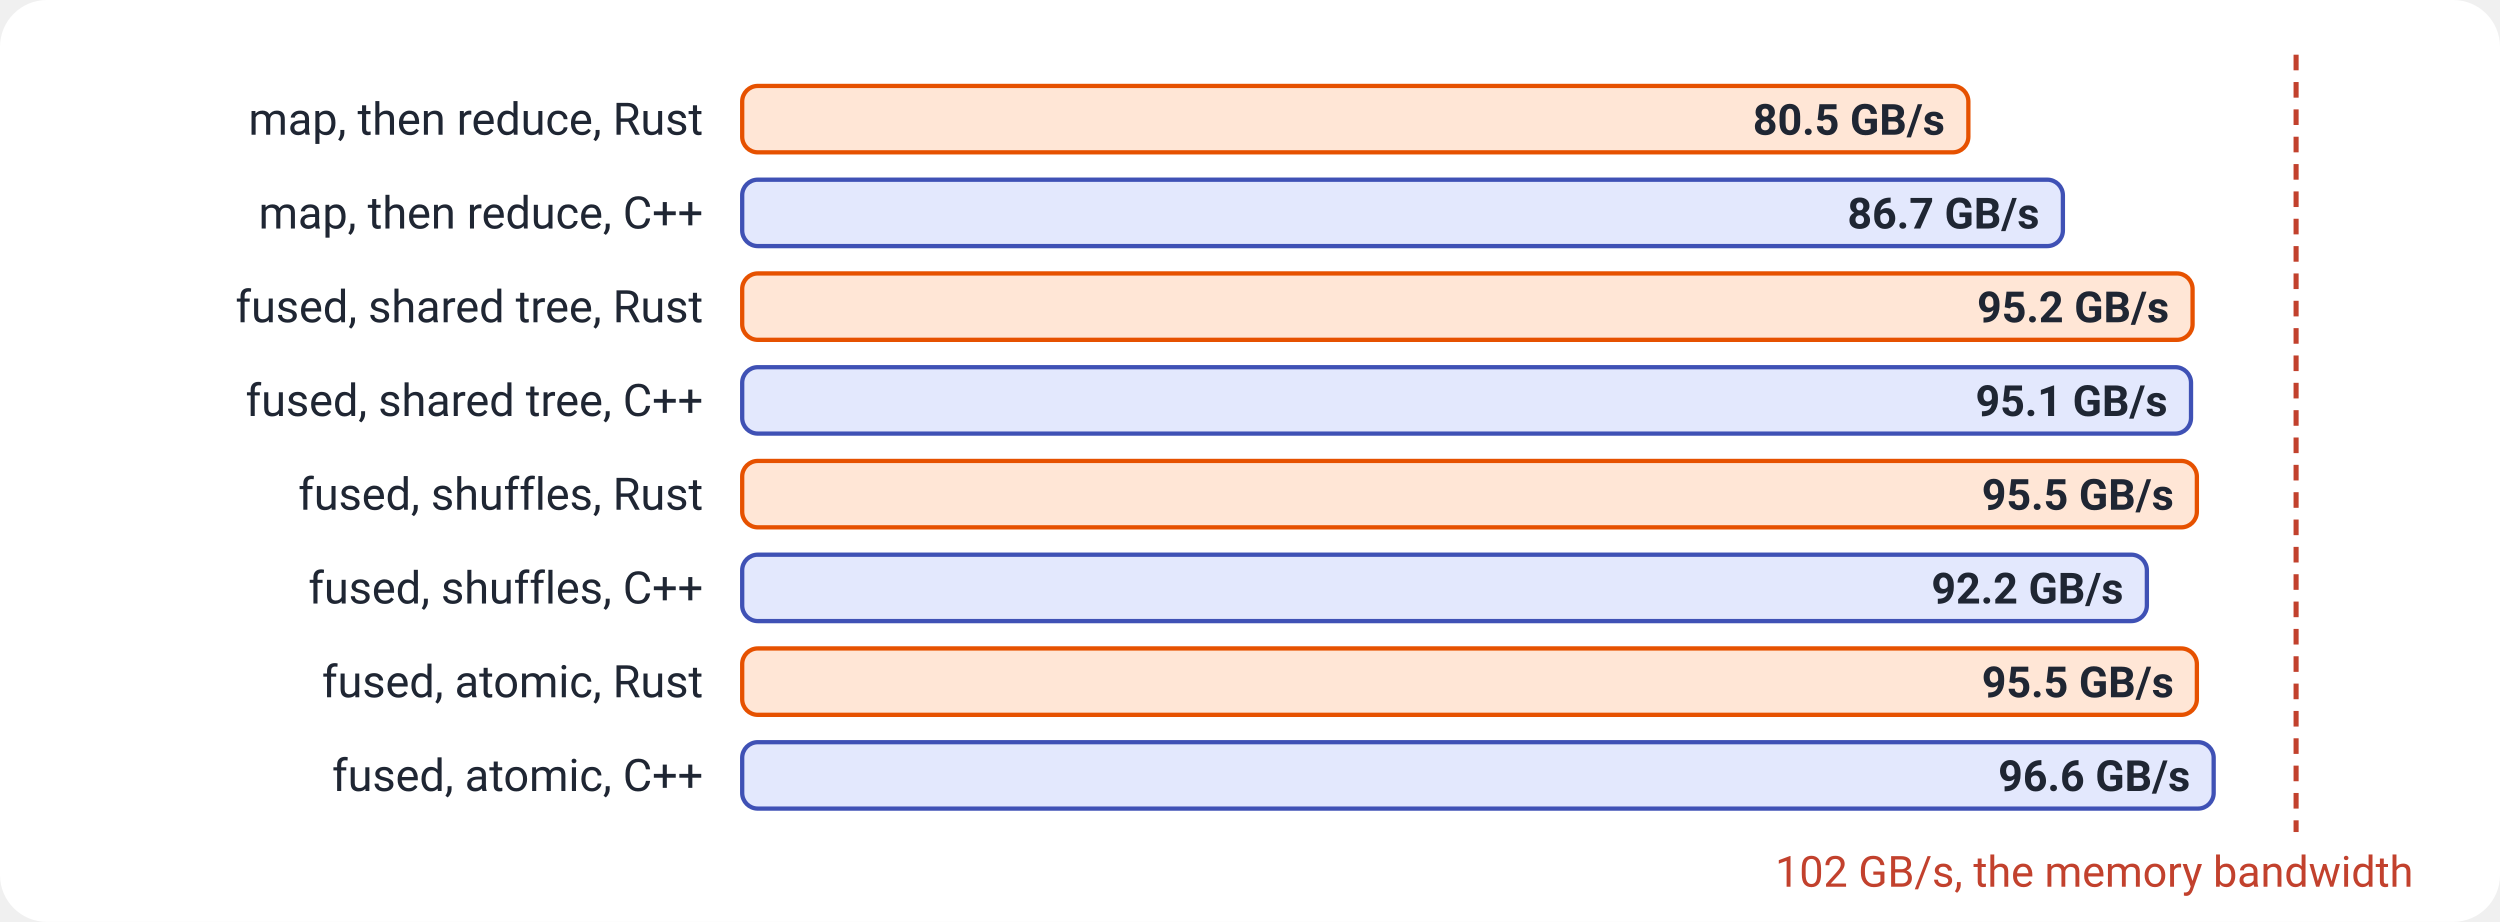
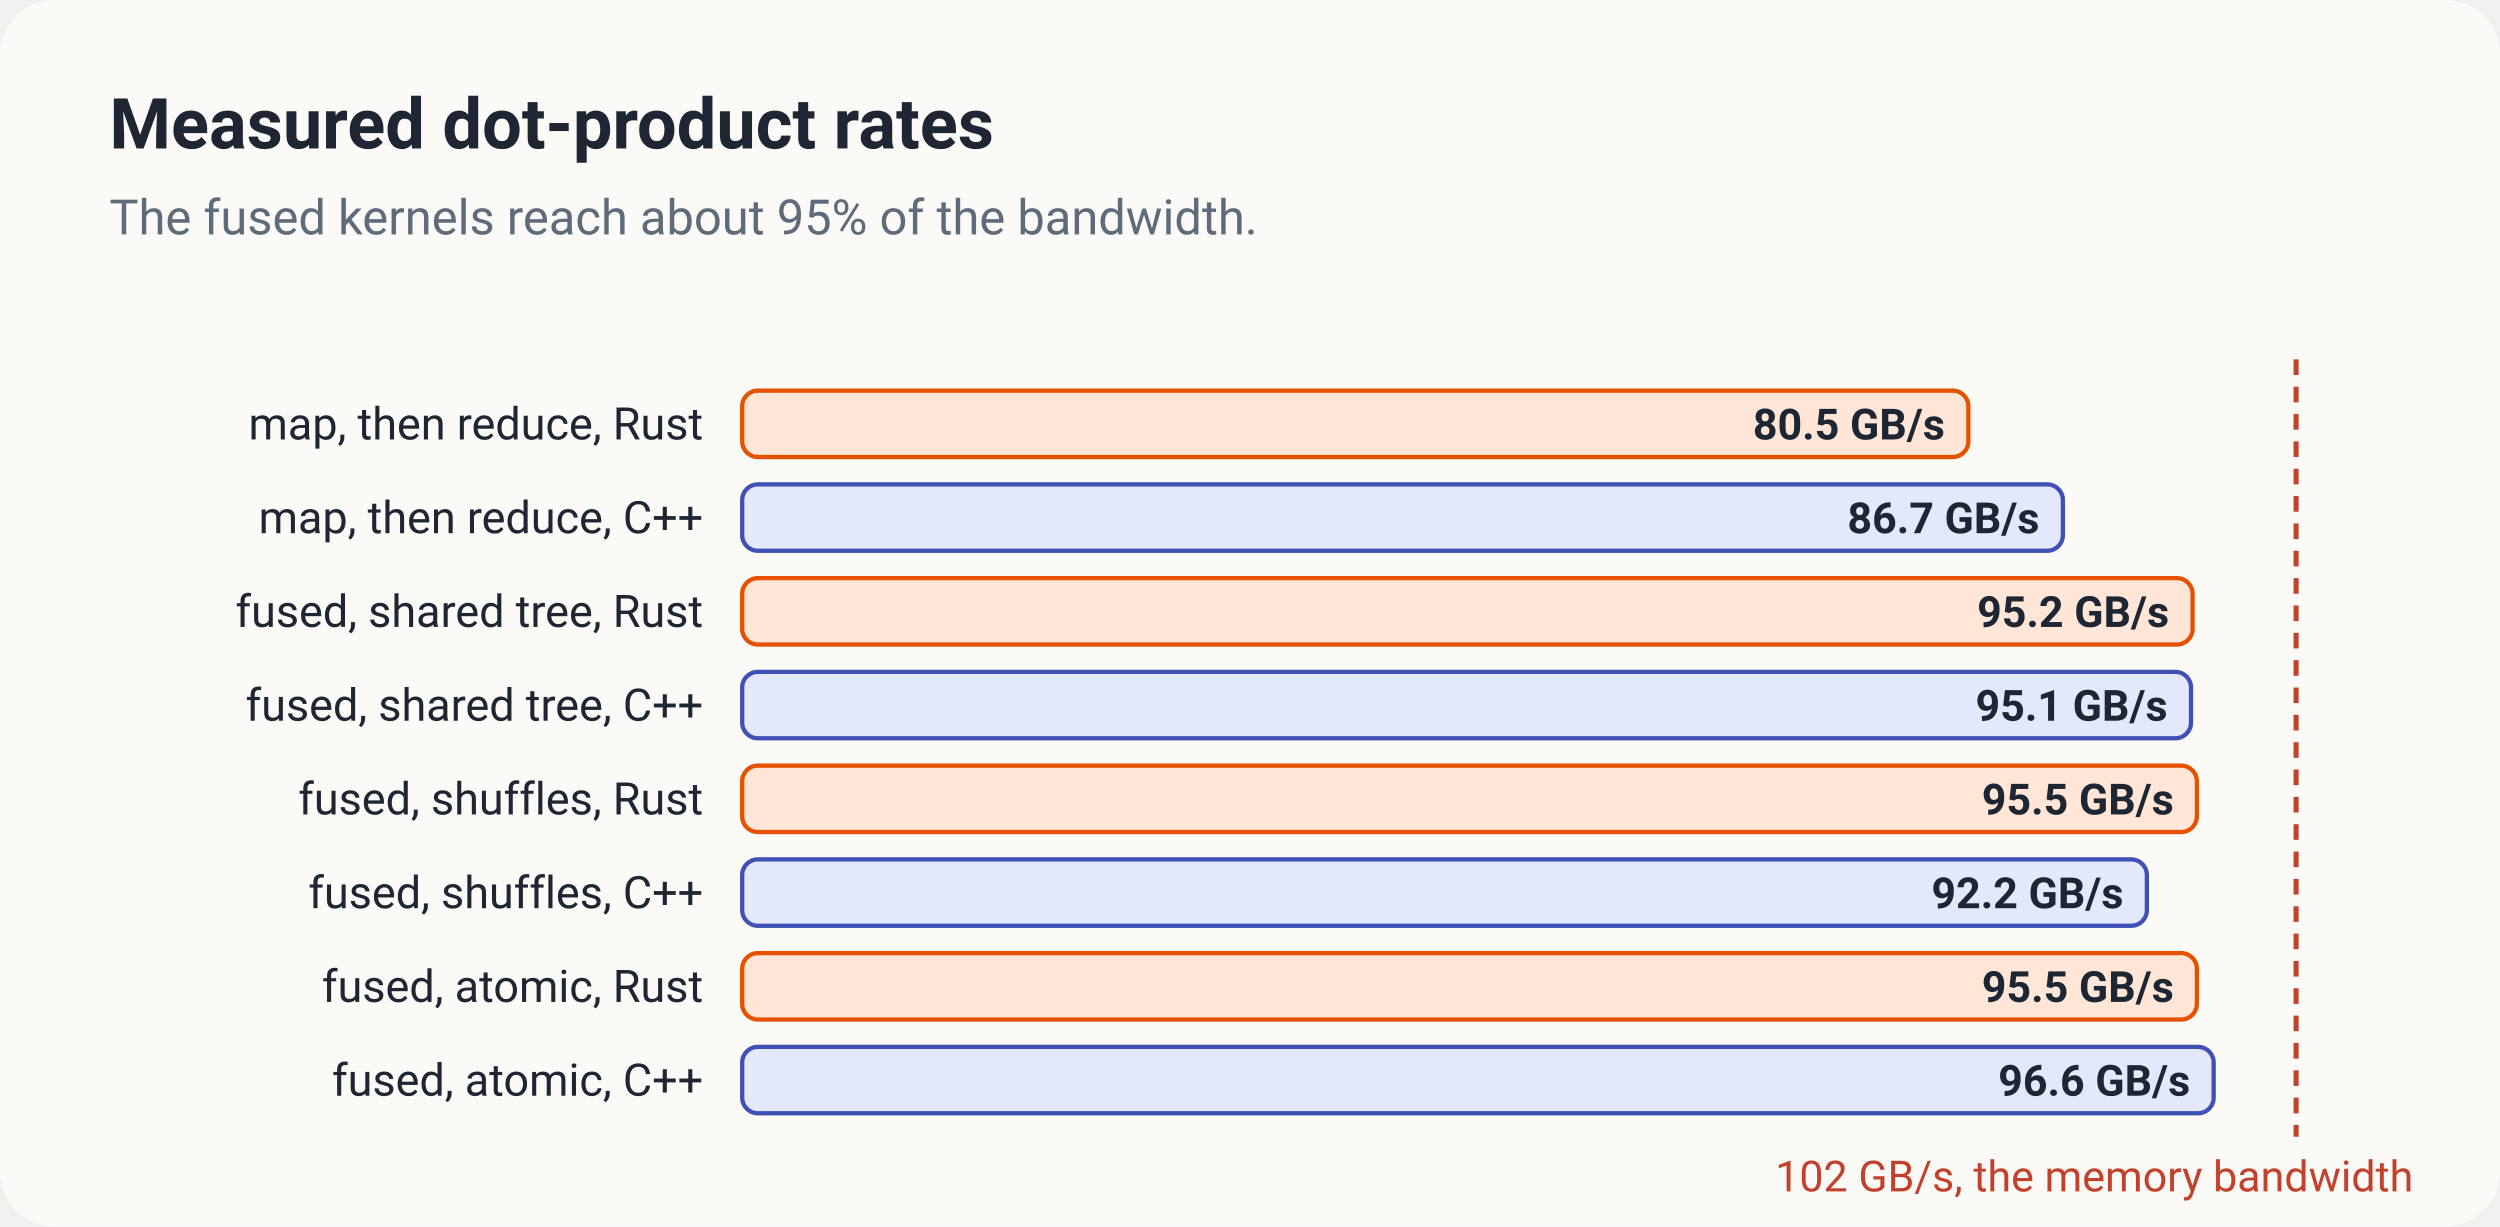
- <svg xmlns="http://www.w3.org/2000/svg" viewBox="0 0 640 236" width="640" height="236" role="img" aria-label="Measured rates on the Jetson Orin NX, Rust and C++: map then reduce 80.5 and 86.7 GB/s; fused with a shared-memory tree 95.2 and 95.1 GB/s; fused with shuffles 95.5 and 92.2 GB/s; fused with an atomic combine 95.5 and 96.6 GB/s. A dashed line marks 102 GB/s.">
+ <svg xmlns="http://www.w3.org/2000/svg" viewBox="0 0 640 314" width="640" height="314" role="img" aria-label="Measured rates on the Jetson Orin NX, Rust and C++: map then reduce 80.5 and 86.7 GB/s; fused with a shared-memory tree 95.2 and 95.1 GB/s; fused with shuffles 95.5 and 92.2 GB/s; fused with an atomic combine 95.5 and 96.6 GB/s. A dashed line marks 102 GB/s.">
  <style>
    text { font-family: Roboto, Inter, "Segoe UI", "Helvetica Neue", Arial, sans-serif; }
    .mono { font-family: "JetBrains Mono", "SF Mono", Menlo, Consolas, monospace; }
  </style>
  <defs>
    <marker id="m-hi" viewBox="0 0 10 10" refX="8.5" refY="5" markerUnits="userSpaceOnUse" markerWidth="12" markerHeight="12" orient="auto">
      <path d="M0.5,1 L9.5,5 L0.5,9 Z" fill="#3F51B5" />
    </marker>
    <marker id="m-grey" viewBox="0 0 10 10" refX="8.5" refY="5" markerUnits="userSpaceOnUse" markerWidth="12" markerHeight="12" orient="auto">
      <path d="M0.5,1 L9.5,5 L0.5,9 Z" fill="#8E99A8" />
    </marker>
    <marker id="m-red" viewBox="0 0 10 10" refX="8.5" refY="5" markerUnits="userSpaceOnUse" markerWidth="12" markerHeight="12" orient="auto">
      <path d="M0.5,1 L9.5,5 L0.5,9 Z" fill="#C2412D" />
    </marker>
    <marker id="m-ink" viewBox="0 0 10 10" refX="8.5" refY="5" markerUnits="userSpaceOnUse" markerWidth="12" markerHeight="12" orient="auto">
      <path d="M0.5,1 L9.5,5 L0.5,9 Z" fill="#1F2633" />
    </marker>
    <marker id="m-green" viewBox="0 0 10 10" refX="8.5" refY="5" markerUnits="userSpaceOnUse" markerWidth="12" markerHeight="12" orient="auto">
      <path d="M0.5,1 L9.5,5 L0.5,9 Z" fill="#2E8B57" />
    </marker>
    <marker id="m-blue" viewBox="0 0 10 10" refX="8.5" refY="5" markerUnits="userSpaceOnUse" markerWidth="12" markerHeight="12" orient="auto">
      <path d="M0.5,1 L9.5,5 L0.5,9 Z" fill="#3F51B5" />
    </marker>
    <marker id="m-mint" viewBox="0 0 10 10" refX="8.5" refY="5" markerUnits="userSpaceOnUse" markerWidth="12" markerHeight="12" orient="auto">
      <path d="M0.5,1 L9.5,5 L0.5,9 Z" fill="#00897B" />
    </marker>
    <marker id="m-peach" viewBox="0 0 10 10" refX="8.5" refY="5" markerUnits="userSpaceOnUse" markerWidth="12" markerHeight="12" orient="auto">
      <path d="M0.5,1 L9.5,5 L0.5,9 Z" fill="#E65100" />
    </marker>
    <marker id="m-pink" viewBox="0 0 10 10" refX="8.5" refY="5" markerUnits="userSpaceOnUse" markerWidth="12" markerHeight="12" orient="auto">
      <path d="M0.5,1 L9.5,5 L0.5,9 Z" fill="#C2185B" />
    </marker>
    <filter id="elev" x="-20%" y="-20%" width="140%" height="160%">
      <feDropShadow dx="0" dy="1.5" stdDeviation="1.6" flood-color="#1F2633" flood-opacity="0.18" />
    </filter>
  </defs>
-   <rect width="640" height="236" rx="12" fill="#FFFFFF" />
-   <text x="180.0" y="34.5" font-size="11.5" fill="#1F2633" text-anchor="end" font-weight="400" xml:space="preserve">map, then reduce, Rust</text>
-   <rect x="190.0" y="22.0" width="313.9" height="17.0" rx="4" fill="#FFE6D6" stroke="#E65100" stroke-width="1.1" />
-   <text x="497.9" y="34.5" font-size="11" fill="#1F2633" text-anchor="end" font-weight="600" xml:space="preserve">80.5 GB/s</text>
-   <text x="180.0" y="58.5" font-size="11.5" fill="#1F2633" text-anchor="end" font-weight="400" xml:space="preserve">map, then reduce, C++</text>
-   <rect x="190.0" y="46.0" width="338.1" height="17.0" rx="4" fill="#E3E8FD" stroke="#3F51B5" stroke-width="1.1" />
-   <text x="522.1" y="58.5" font-size="11" fill="#1F2633" text-anchor="end" font-weight="600" xml:space="preserve">86.7 GB/s</text>
-   <text x="180.0" y="82.5" font-size="11.5" fill="#1F2633" text-anchor="end" font-weight="400" xml:space="preserve">fused, shared tree, Rust</text>
-   <rect x="190.0" y="70.0" width="371.3" height="17.0" rx="4" fill="#FFE6D6" stroke="#E65100" stroke-width="1.1" />
-   <text x="555.3" y="82.5" font-size="11" fill="#1F2633" text-anchor="end" font-weight="600" xml:space="preserve">95.2 GB/s</text>
-   <text x="180.0" y="106.5" font-size="11.5" fill="#1F2633" text-anchor="end" font-weight="400" xml:space="preserve">fused, shared tree, C++</text>
-   <rect x="190.0" y="94.0" width="370.9" height="17.0" rx="4" fill="#E3E8FD" stroke="#3F51B5" stroke-width="1.1" />
-   <text x="554.9" y="106.5" font-size="11" fill="#1F2633" text-anchor="end" font-weight="600" xml:space="preserve">95.1 GB/s</text>
-   <text x="180.0" y="130.5" font-size="11.5" fill="#1F2633" text-anchor="end" font-weight="400" xml:space="preserve">fused, shuffles, Rust</text>
-   <rect x="190.0" y="118.0" width="372.4" height="17.0" rx="4" fill="#FFE6D6" stroke="#E65100" stroke-width="1.1" />
-   <text x="556.5" y="130.5" font-size="11" fill="#1F2633" text-anchor="end" font-weight="600" xml:space="preserve">95.5 GB/s</text>
-   <text x="180.0" y="154.5" font-size="11.5" fill="#1F2633" text-anchor="end" font-weight="400" xml:space="preserve">fused, shuffles, C++</text>
-   <rect x="190.0" y="142.0" width="359.6" height="17.0" rx="4" fill="#E3E8FD" stroke="#3F51B5" stroke-width="1.1" />
-   <text x="543.6" y="154.5" font-size="11" fill="#1F2633" text-anchor="end" font-weight="600" xml:space="preserve">92.2 GB/s</text>
-   <text x="180.0" y="178.5" font-size="11.5" fill="#1F2633" text-anchor="end" font-weight="400" xml:space="preserve">fused, atomic, Rust</text>
-   <rect x="190.0" y="166.0" width="372.4" height="17.0" rx="4" fill="#FFE6D6" stroke="#E65100" stroke-width="1.1" />
-   <text x="556.5" y="178.5" font-size="11" fill="#1F2633" text-anchor="end" font-weight="600" xml:space="preserve">95.5 GB/s</text>
-   <text x="180.0" y="202.5" font-size="11.5" fill="#1F2633" text-anchor="end" font-weight="400" xml:space="preserve">fused, atomic, C++</text>
-   <rect x="190.0" y="190.0" width="376.7" height="17.0" rx="4" fill="#E3E8FD" stroke="#3F51B5" stroke-width="1.1" />
-   <text x="560.7" y="202.5" font-size="11" fill="#1F2633" text-anchor="end" font-weight="600" xml:space="preserve">96.6 GB/s</text>
-   <line x1="587.8" y1="14.0" x2="587.8" y2="213.0" stroke="#C2412D" stroke-width="1.3" stroke-dasharray="4 3" />
-   <text x="617.8" y="227.0" font-size="11" fill="#C2412D" text-anchor="end" font-weight="400" xml:space="preserve">102 GB/s, the memory bandwidth</text>
+   <rect width="640" height="314" rx="14" fill="#FBFAF6" />
+   <text x="28.0" y="38.0" font-size="18" fill="#1F2633" text-anchor="start" font-weight="700" xml:space="preserve">Measured dot-product rates</text>
+   <text x="28.0" y="60.0" font-size="12.5" fill="#5D6B7A" text-anchor="start" font-weight="400" xml:space="preserve">The fused kernels reach about 95% of the bandwidth.</text>
+   <g transform="translate(0,78)">
+     <text x="180.0" y="34.5" font-size="11.5" fill="#1F2633" text-anchor="end" font-weight="400" xml:space="preserve">map, then reduce, Rust</text>
+     <rect x="190.0" y="22.0" width="313.9" height="17.0" rx="4" fill="#FFE6D6" stroke="#E65100" stroke-width="1.1" />
+     <text x="497.9" y="34.5" font-size="11" fill="#1F2633" text-anchor="end" font-weight="600" xml:space="preserve">80.5 GB/s</text>
+     <text x="180.0" y="58.5" font-size="11.5" fill="#1F2633" text-anchor="end" font-weight="400" xml:space="preserve">map, then reduce, C++</text>
+     <rect x="190.0" y="46.0" width="338.1" height="17.0" rx="4" fill="#E3E8FD" stroke="#3F51B5" stroke-width="1.1" />
+     <text x="522.1" y="58.5" font-size="11" fill="#1F2633" text-anchor="end" font-weight="600" xml:space="preserve">86.7 GB/s</text>
+     <text x="180.0" y="82.5" font-size="11.5" fill="#1F2633" text-anchor="end" font-weight="400" xml:space="preserve">fused, shared tree, Rust</text>
+     <rect x="190.0" y="70.0" width="371.3" height="17.0" rx="4" fill="#FFE6D6" stroke="#E65100" stroke-width="1.1" />
+     <text x="555.3" y="82.5" font-size="11" fill="#1F2633" text-anchor="end" font-weight="600" xml:space="preserve">95.2 GB/s</text>
+     <text x="180.0" y="106.5" font-size="11.5" fill="#1F2633" text-anchor="end" font-weight="400" xml:space="preserve">fused, shared tree, C++</text>
+     <rect x="190.0" y="94.0" width="370.9" height="17.0" rx="4" fill="#E3E8FD" stroke="#3F51B5" stroke-width="1.1" />
+     <text x="554.9" y="106.5" font-size="11" fill="#1F2633" text-anchor="end" font-weight="600" xml:space="preserve">95.1 GB/s</text>
+     <text x="180.0" y="130.5" font-size="11.5" fill="#1F2633" text-anchor="end" font-weight="400" xml:space="preserve">fused, shuffles, Rust</text>
+     <rect x="190.0" y="118.0" width="372.4" height="17.0" rx="4" fill="#FFE6D6" stroke="#E65100" stroke-width="1.1" />
+     <text x="556.5" y="130.5" font-size="11" fill="#1F2633" text-anchor="end" font-weight="600" xml:space="preserve">95.5 GB/s</text>
+     <text x="180.0" y="154.5" font-size="11.5" fill="#1F2633" text-anchor="end" font-weight="400" xml:space="preserve">fused, shuffles, C++</text>
+     <rect x="190.0" y="142.0" width="359.6" height="17.0" rx="4" fill="#E3E8FD" stroke="#3F51B5" stroke-width="1.1" />
+     <text x="543.6" y="154.5" font-size="11" fill="#1F2633" text-anchor="end" font-weight="600" xml:space="preserve">92.2 GB/s</text>
+     <text x="180.0" y="178.5" font-size="11.5" fill="#1F2633" text-anchor="end" font-weight="400" xml:space="preserve">fused, atomic, Rust</text>
+     <rect x="190.0" y="166.0" width="372.4" height="17.0" rx="4" fill="#FFE6D6" stroke="#E65100" stroke-width="1.1" />
+     <text x="556.5" y="178.5" font-size="11" fill="#1F2633" text-anchor="end" font-weight="600" xml:space="preserve">95.5 GB/s</text>
+     <text x="180.0" y="202.5" font-size="11.5" fill="#1F2633" text-anchor="end" font-weight="400" xml:space="preserve">fused, atomic, C++</text>
+     <rect x="190.0" y="190.0" width="376.7" height="17.0" rx="4" fill="#E3E8FD" stroke="#3F51B5" stroke-width="1.1" />
+     <text x="560.7" y="202.5" font-size="11" fill="#1F2633" text-anchor="end" font-weight="600" xml:space="preserve">96.6 GB/s</text>
+     <line x1="587.8" y1="14.0" x2="587.8" y2="213.0" stroke="#C2412D" stroke-width="1.3" stroke-dasharray="4 3" />
+     <text x="617.8" y="227.0" font-size="11" fill="#C2412D" text-anchor="end" font-weight="400" xml:space="preserve">102 GB/s, the memory bandwidth</text>
+   </g>
</svg>
